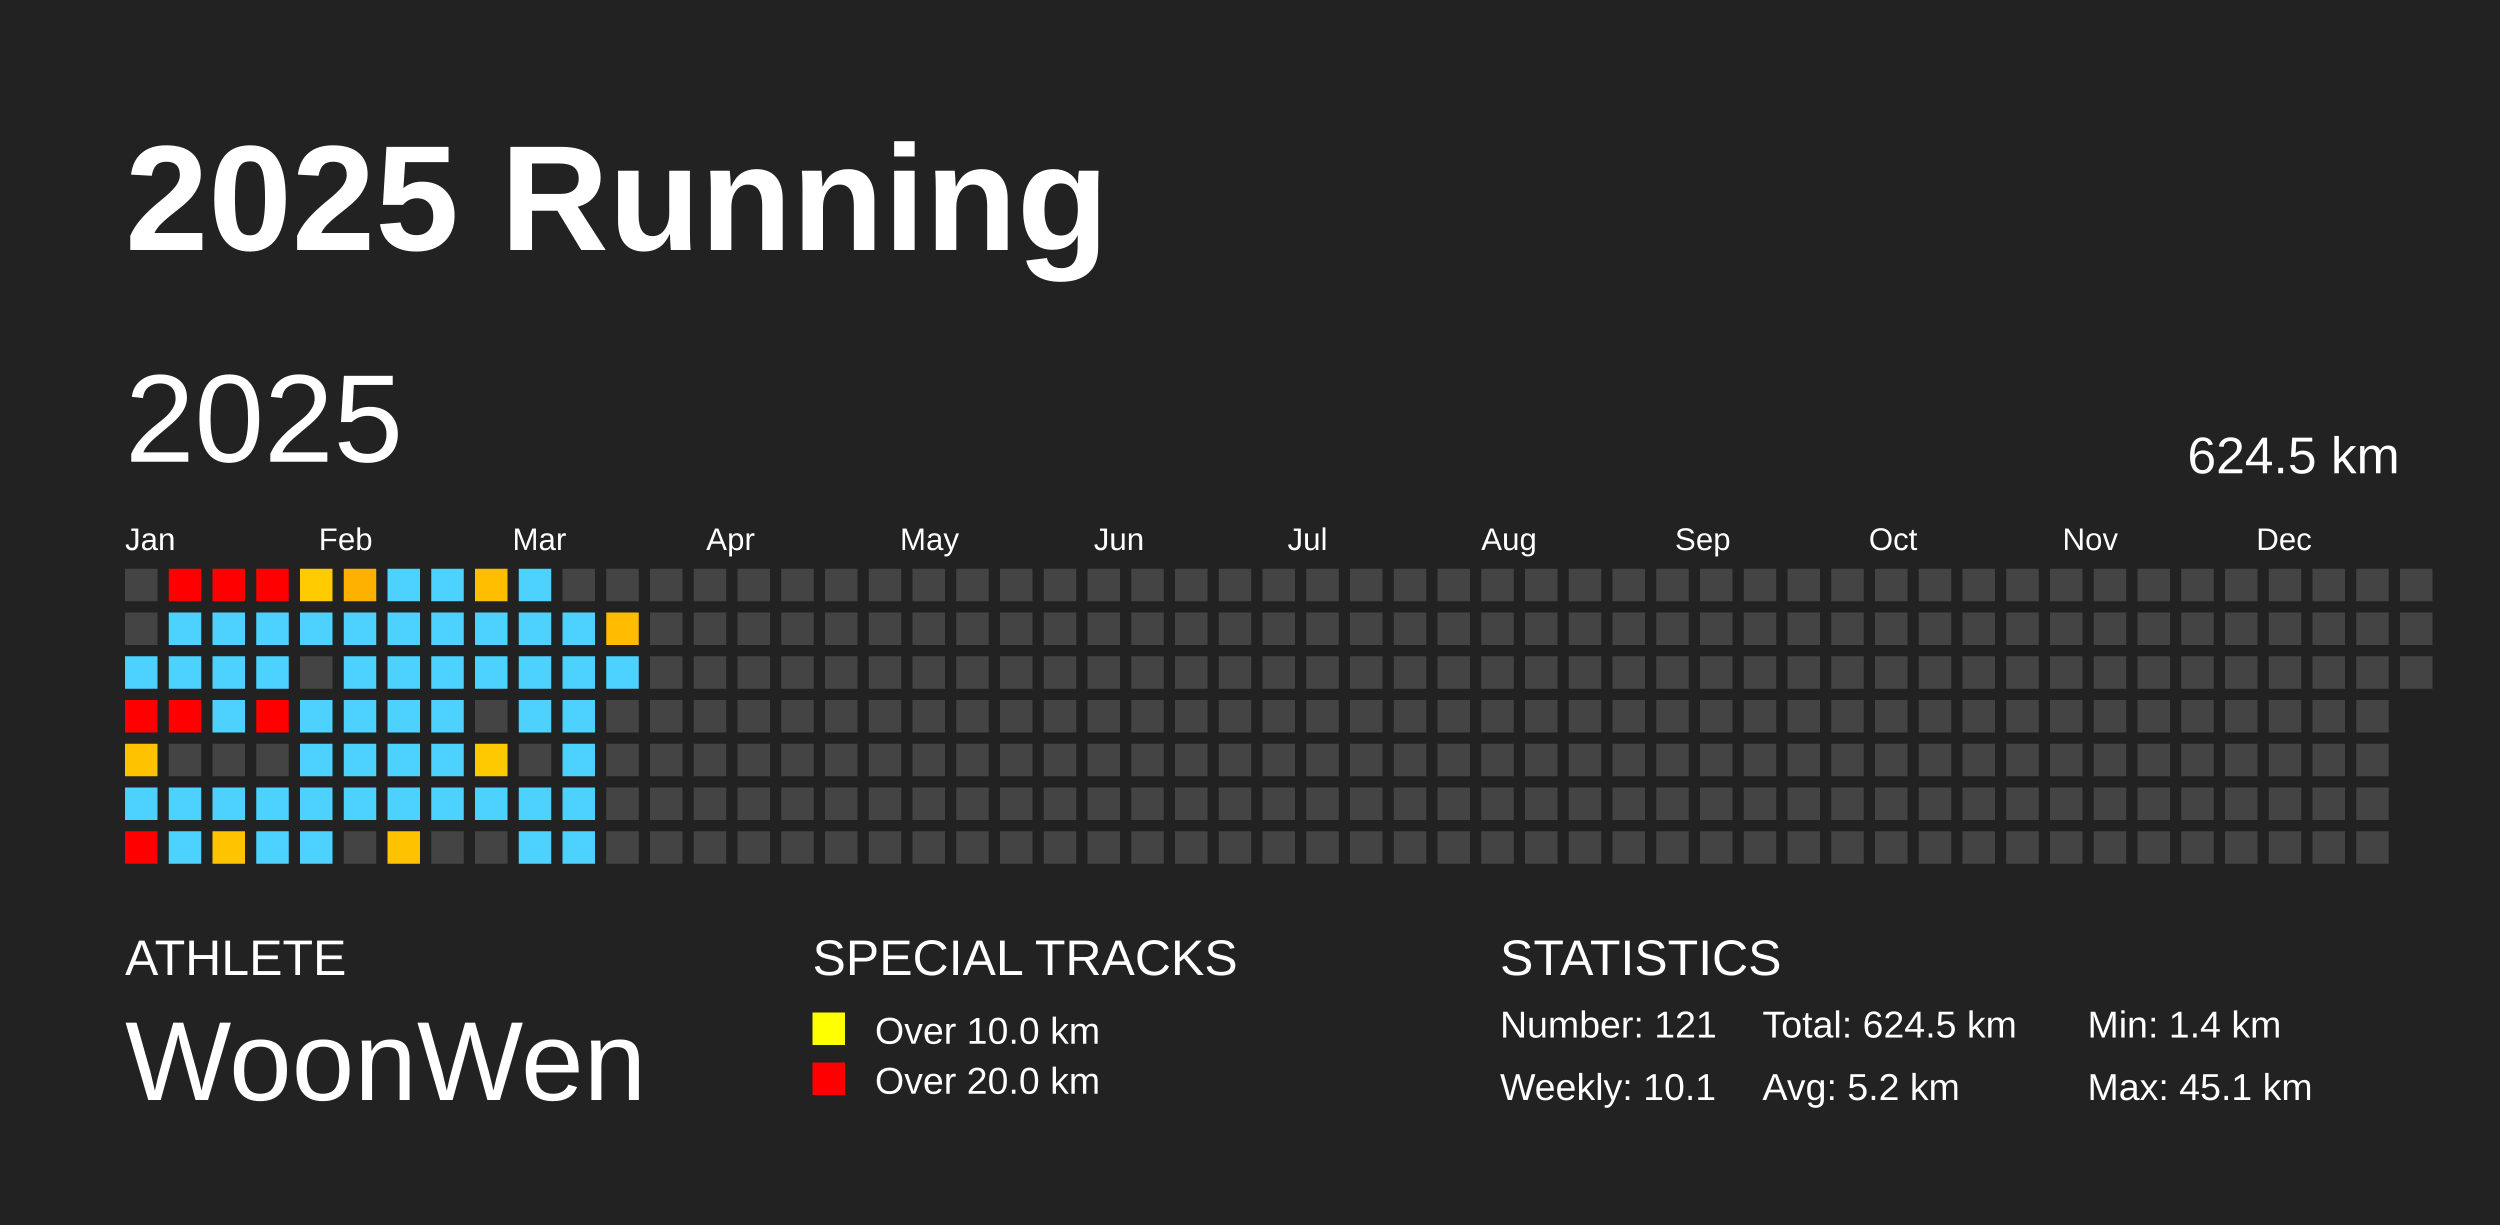
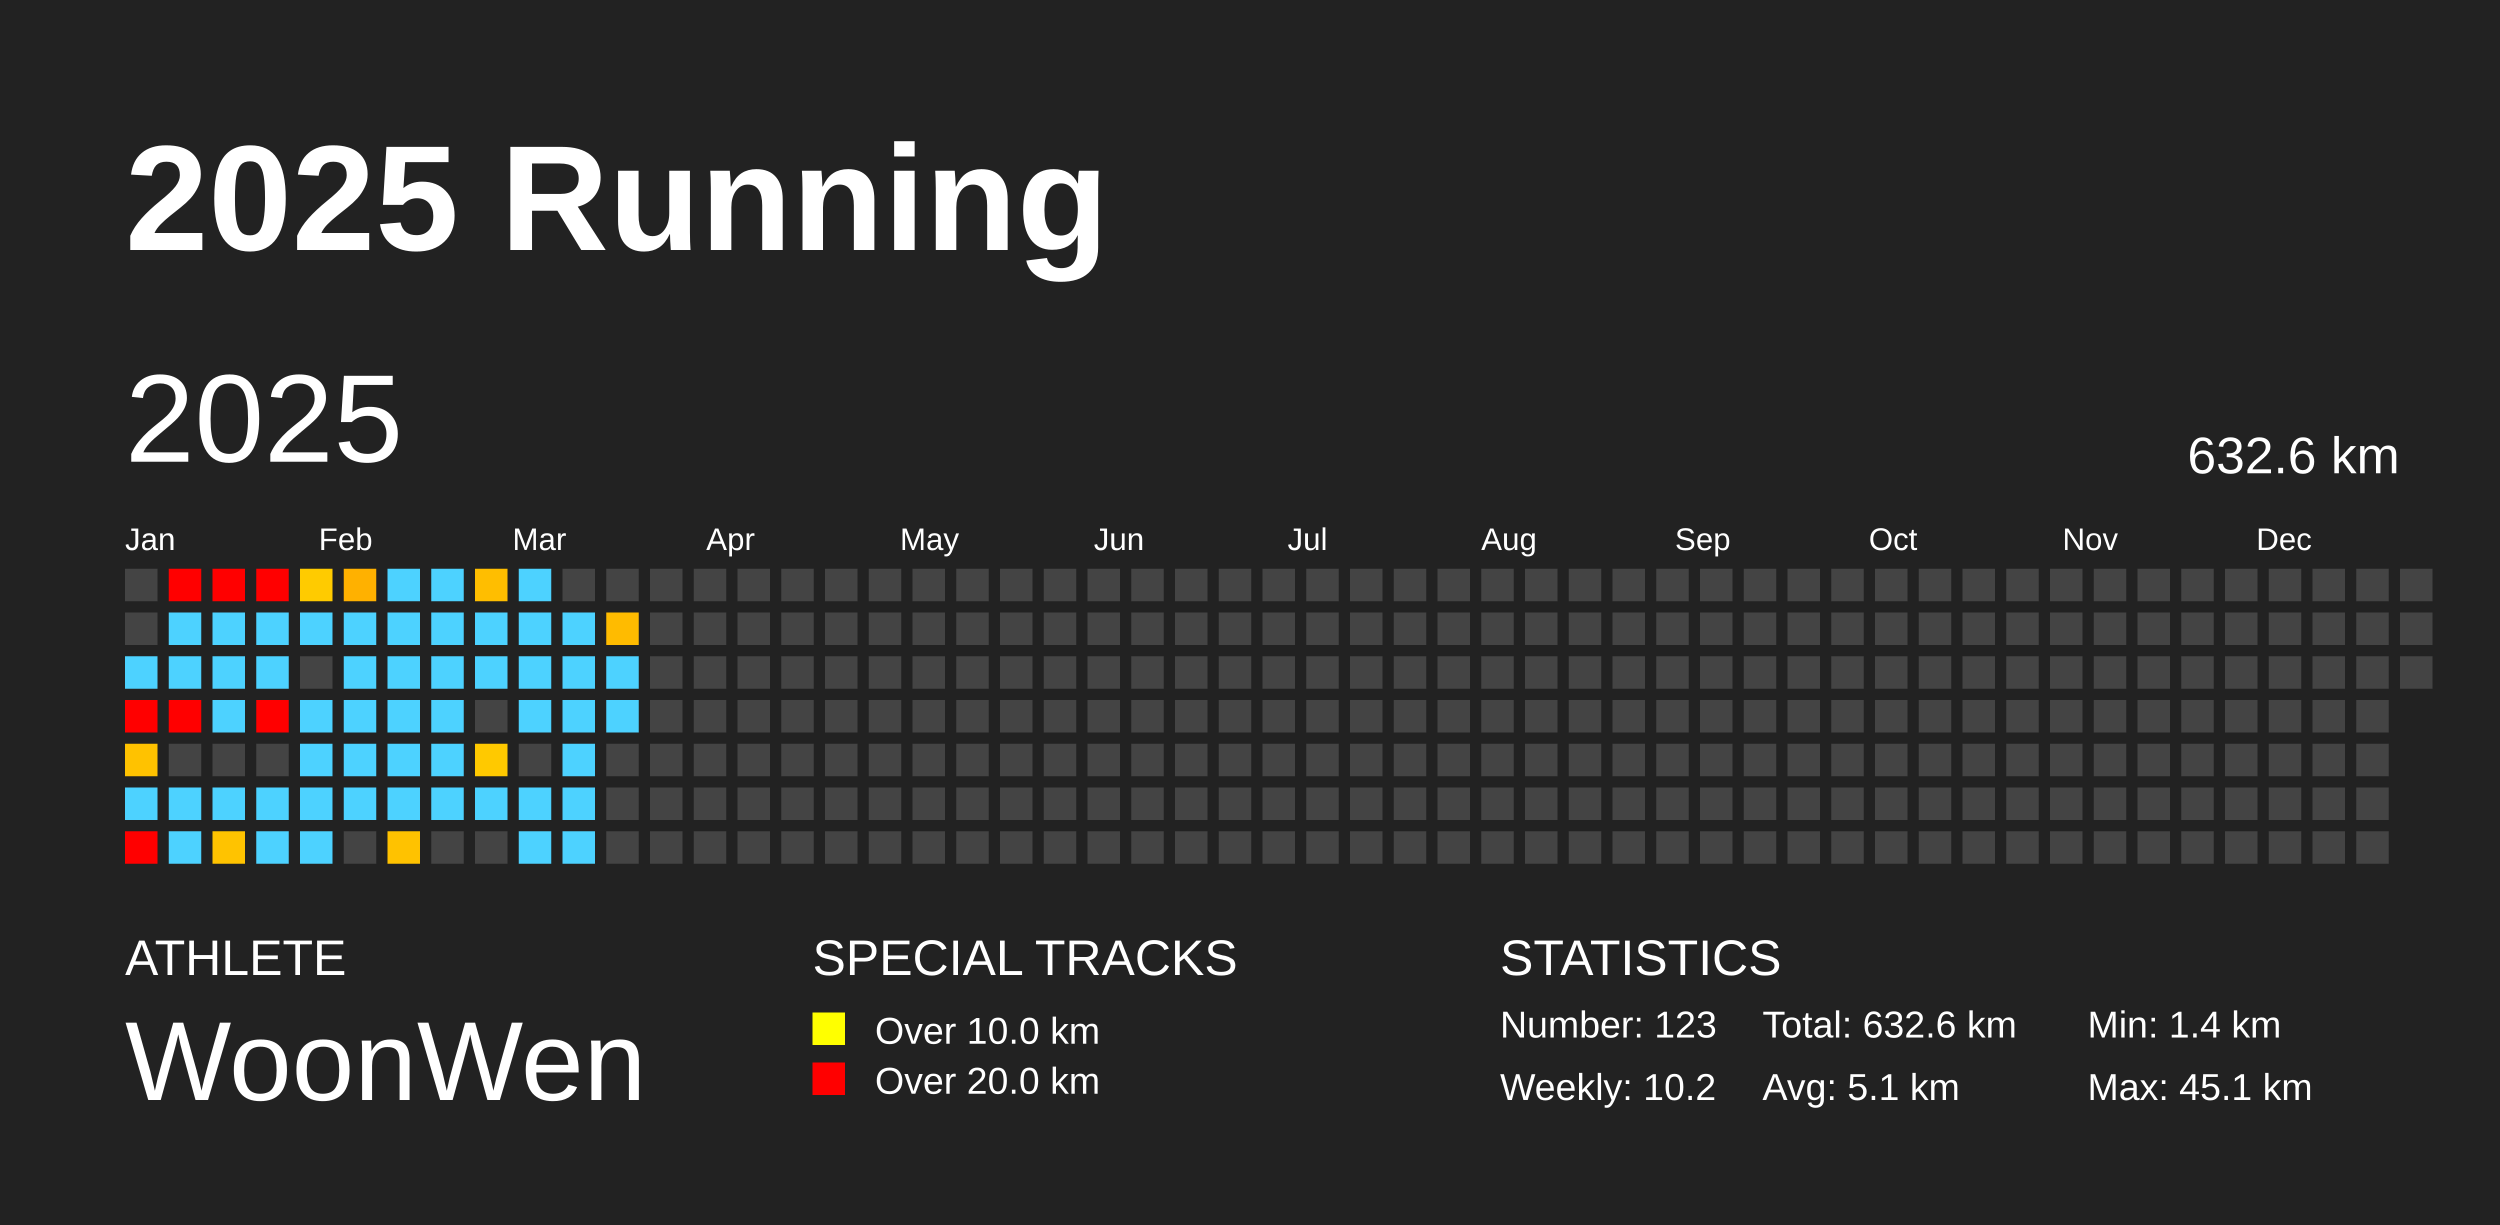
<svg xmlns="http://www.w3.org/2000/svg" baseProfile="full" height="98mm" version="1.1" viewBox="0,0,200,98" width="200mm">
  <defs />
  <rect fill="#222222" height="98" width="200" x="0" y="0" />
  <text fill="#FFFFFF" style="font-size:12px; font-family:Arial; font-weight:bold;" x="10" y="20">2025 Running</text>
  <text fill="#FFFFFF" style="font-size:4px; font-family:Arial" x="10" y="78">ATHLETE</text>
  <text fill="#FFFFFF" style="font-size:9px; font-family:Arial" x="10" y="88">WoonWen</text>
  <text fill="#FFFFFF" style="font-size:4px; font-family:Arial" x="65" y="78">SPECIAL TRACKS</text>
  <rect fill="yellow" height="2.6" width="2.6" x="65" y="81" />
  <text fill="#FFFFFF" style="font-size:3px; font-family:Arial" x="70" y="83.5">Over 10.0 km</text>
  <rect fill="red" height="2.6" width="2.6" x="65" y="85" />
  <text fill="#FFFFFF" style="font-size:3px; font-family:Arial" x="70" y="87.5">Over 20.0 km</text>
  <text fill="#FFFFFF" style="font-size:4px; font-family:Arial" x="120" y="78">STATISTICS</text>
-   <text fill="#FFFFFF" style="font-size:3px; font-family:Arial" x="120" y="83">Number: 121</text>
-   <text fill="#FFFFFF" style="font-size:3px; font-family:Arial" x="120" y="88">Weekly: 10.1</text>
-   <text fill="#FFFFFF" style="font-size:3px; font-family:Arial" x="141" y="83">Total: 624.5 km</text>
-   <text fill="#FFFFFF" style="font-size:3px; font-family:Arial" x="141" y="88">Avg: 5.2 km</text>
+   <text fill="#FFFFFF" style="font-size:3px; font-family:Arial" x="120" y="83">Number: 123</text>
+   <text fill="#FFFFFF" style="font-size:3px; font-family:Arial" x="120" y="88">Weekly: 10.2</text>
+   <text fill="#FFFFFF" style="font-size:3px; font-family:Arial" x="141" y="83">Total: 632.6 km</text>
+   <text fill="#FFFFFF" style="font-size:3px; font-family:Arial" x="141" y="88">Avg: 5.1 km</text>
  <text fill="#FFFFFF" style="font-size:3px; font-family:Arial" x="167" y="83">Min: 1.4 km</text>
  <text fill="#FFFFFF" style="font-size:3px; font-family:Arial" x="167" y="88">Max: 45.1 km</text>
  <text dominant-baseline="hanging" fill="#FFFFFF" style="font-size:10.0px; font-family:Arial;" x="10" y="30">2025</text>
-   <text dominant-baseline="hanging" fill="#FFFFFF" style="font-size:4.125px; font-family:Arial;" x="175" y="35">624.5 km</text>
+   <text dominant-baseline="hanging" fill="#FFFFFF" style="font-size:4.125px; font-family:Arial;" x="175" y="35">632.6 km</text>
  <text fill="#FFFFFF" style="font-size:2.5px; font-family:Arial" x="10.0" y="44">Jan</text>
  <text fill="#FFFFFF" style="font-size:2.5px; font-family:Arial" x="25.5" y="44">Feb</text>
  <text fill="#FFFFFF" style="font-size:2.5px; font-family:Arial" x="41.0" y="44">Mar</text>
  <text fill="#FFFFFF" style="font-size:2.5px; font-family:Arial" x="56.5" y="44">Apr</text>
  <text fill="#FFFFFF" style="font-size:2.5px; font-family:Arial" x="72.0" y="44">May</text>
  <text fill="#FFFFFF" style="font-size:2.5px; font-family:Arial" x="87.5" y="44">Jun</text>
  <text fill="#FFFFFF" style="font-size:2.5px; font-family:Arial" x="103.0" y="44">Jul</text>
  <text fill="#FFFFFF" style="font-size:2.5px; font-family:Arial" x="118.5" y="44">Aug</text>
  <text fill="#FFFFFF" style="font-size:2.5px; font-family:Arial" x="134.0" y="44">Sep</text>
  <text fill="#FFFFFF" style="font-size:2.5px; font-family:Arial" x="149.5" y="44">Oct</text>
  <text fill="#FFFFFF" style="font-size:2.5px; font-family:Arial" x="165.0" y="44">Nov</text>
  <text fill="#FFFFFF" style="font-size:2.5px; font-family:Arial" x="180.5" y="44">Dec</text>
  <rect fill="#444444" height="2.6" width="2.6" x="10.0" y="45.5" />
  <rect fill="#444444" height="2.6" width="2.6" x="10.0" y="49.0" />
  <rect fill="#4dd2ff" height="2.6" width="2.6" x="10.0" y="52.5" />
  <rect fill="red" height="2.6" width="2.6" x="10.0" y="56.0" />
  <rect fill="#ffc200" height="2.6" width="2.6" x="10.0" y="59.5" />
  <rect fill="#4dd2ff" height="2.6" width="2.6" x="10.0" y="63.0" />
  <rect fill="red" height="2.6" width="2.6" x="10.0" y="66.5" />
  <rect fill="red" height="2.6" width="2.6" x="13.5" y="45.5" />
  <rect fill="#4dd2ff" height="2.6" width="2.6" x="13.5" y="49.0" />
  <rect fill="#4dd2ff" height="2.6" width="2.6" x="13.5" y="52.5" />
  <rect fill="red" height="2.6" width="2.6" x="13.5" y="56.0" />
  <rect fill="#444444" height="2.6" width="2.6" x="13.5" y="59.5" />
  <rect fill="#4dd2ff" height="2.6" width="2.6" x="13.5" y="63.0" />
  <rect fill="#4dd2ff" height="2.6" width="2.6" x="13.5" y="66.5" />
  <rect fill="red" height="2.6" width="2.6" x="17.0" y="45.5" />
  <rect fill="#4dd2ff" height="2.6" width="2.6" x="17.0" y="49.0" />
  <rect fill="#4dd2ff" height="2.6" width="2.6" x="17.0" y="52.5" />
  <rect fill="#4dd2ff" height="2.6" width="2.6" x="17.0" y="56.0" />
  <rect fill="#444444" height="2.6" width="2.6" x="17.0" y="59.5" />
  <rect fill="#4dd2ff" height="2.6" width="2.6" x="17.0" y="63.0" />
  <rect fill="#ffc300" height="2.6" width="2.6" x="17.0" y="66.5" />
  <rect fill="red" height="2.6" width="2.6" x="20.5" y="45.5" />
  <rect fill="#4dd2ff" height="2.6" width="2.6" x="20.5" y="49.0" />
  <rect fill="#4dd2ff" height="2.6" width="2.6" x="20.5" y="52.5" />
  <rect fill="red" height="2.6" width="2.6" x="20.5" y="56.0" />
  <rect fill="#444444" height="2.6" width="2.6" x="20.5" y="59.5" />
  <rect fill="#4dd2ff" height="2.6" width="2.6" x="20.5" y="63.0" />
  <rect fill="#4dd2ff" height="2.6" width="2.6" x="20.5" y="66.5" />
  <rect fill="#ffcb00" height="2.6" width="2.6" x="24.0" y="45.5" />
  <rect fill="#4dd2ff" height="2.6" width="2.6" x="24.0" y="49.0" />
  <rect fill="#444444" height="2.6" width="2.6" x="24.0" y="52.5" />
  <rect fill="#4dd2ff" height="2.6" width="2.6" x="24.0" y="56.0" />
  <rect fill="#4dd2ff" height="2.6" width="2.6" x="24.0" y="59.5" />
  <rect fill="#4dd2ff" height="2.6" width="2.6" x="24.0" y="63.0" />
  <rect fill="#4dd2ff" height="2.6" width="2.6" x="24.0" y="66.5" />
  <rect fill="#ffb100" height="2.6" width="2.6" x="27.5" y="45.5" />
  <rect fill="#4dd2ff" height="2.6" width="2.6" x="27.5" y="49.0" />
  <rect fill="#4dd2ff" height="2.6" width="2.6" x="27.5" y="52.5" />
  <rect fill="#4dd2ff" height="2.6" width="2.6" x="27.5" y="56.0" />
  <rect fill="#4dd2ff" height="2.6" width="2.6" x="27.5" y="59.5" />
  <rect fill="#4dd2ff" height="2.6" width="2.6" x="27.5" y="63.0" />
  <rect fill="#444444" height="2.6" width="2.6" x="27.5" y="66.5" />
  <rect fill="#4dd2ff" height="2.6" width="2.6" x="31.0" y="45.5" />
  <rect fill="#4dd2ff" height="2.6" width="2.6" x="31.0" y="49.0" />
  <rect fill="#4dd2ff" height="2.6" width="2.6" x="31.0" y="52.5" />
  <rect fill="#4dd2ff" height="2.6" width="2.6" x="31.0" y="56.0" />
  <rect fill="#4dd2ff" height="2.6" width="2.6" x="31.0" y="59.5" />
  <rect fill="#4dd2ff" height="2.6" width="2.6" x="31.0" y="63.0" />
  <rect fill="#ffc200" height="2.6" width="2.6" x="31.0" y="66.5" />
  <rect fill="#4dd2ff" height="2.6" width="2.6" x="34.5" y="45.5" />
  <rect fill="#4dd2ff" height="2.6" width="2.6" x="34.5" y="49.0" />
  <rect fill="#4dd2ff" height="2.6" width="2.6" x="34.5" y="52.5" />
  <rect fill="#4dd2ff" height="2.6" width="2.6" x="34.5" y="56.0" />
  <rect fill="#4dd2ff" height="2.6" width="2.6" x="34.5" y="59.5" />
  <rect fill="#4dd2ff" height="2.6" width="2.6" x="34.5" y="63.0" />
  <rect fill="#444444" height="2.6" width="2.6" x="34.5" y="66.5" />
  <rect fill="#ffbe00" height="2.6" width="2.6" x="38.0" y="45.5" />
  <rect fill="#4dd2ff" height="2.6" width="2.6" x="38.0" y="49.0" />
  <rect fill="#4dd2ff" height="2.6" width="2.6" x="38.0" y="52.5" />
  <rect fill="#444444" height="2.6" width="2.6" x="38.0" y="56.0" />
  <rect fill="#ffc900" height="2.6" width="2.6" x="38.0" y="59.5" />
  <rect fill="#4dd2ff" height="2.6" width="2.6" x="38.0" y="63.0" />
  <rect fill="#444444" height="2.6" width="2.6" x="38.0" y="66.5" />
  <rect fill="#4dd2ff" height="2.6" width="2.6" x="41.5" y="45.5" />
  <rect fill="#4dd2ff" height="2.6" width="2.6" x="41.5" y="49.0" />
  <rect fill="#4dd2ff" height="2.6" width="2.6" x="41.5" y="52.5" />
  <rect fill="#4dd2ff" height="2.6" width="2.6" x="41.5" y="56.0" />
  <rect fill="#444444" height="2.6" width="2.6" x="41.5" y="59.5" />
  <rect fill="#4dd2ff" height="2.6" width="2.6" x="41.5" y="63.0" />
  <rect fill="#4dd2ff" height="2.6" width="2.6" x="41.5" y="66.5" />
  <rect fill="#444444" height="2.6" width="2.6" x="45.0" y="45.5" />
  <rect fill="#4dd2ff" height="2.6" width="2.6" x="45.0" y="49.0" />
  <rect fill="#4dd2ff" height="2.6" width="2.6" x="45.0" y="52.5" />
  <rect fill="#4dd2ff" height="2.6" width="2.6" x="45.0" y="56.0" />
  <rect fill="#4dd2ff" height="2.6" width="2.6" x="45.0" y="59.5" />
  <rect fill="#4dd2ff" height="2.6" width="2.6" x="45.0" y="63.0" />
  <rect fill="#4dd2ff" height="2.6" width="2.6" x="45.0" y="66.5" />
  <rect fill="#444444" height="2.6" width="2.6" x="48.5" y="45.5" />
  <rect fill="#ffbb00" height="2.6" width="2.6" x="48.5" y="49.0" />
  <rect fill="#4dd2ff" height="2.6" width="2.6" x="48.5" y="52.5" />
-   <rect fill="#444444" height="2.6" width="2.6" x="48.5" y="56.0" />
+   <rect fill="#4dd2ff" height="2.6" width="2.6" x="48.5" y="56.0" />
  <rect fill="#444444" height="2.6" width="2.6" x="48.5" y="59.5" />
  <rect fill="#444444" height="2.6" width="2.6" x="48.5" y="63.0" />
  <rect fill="#444444" height="2.6" width="2.6" x="48.5" y="66.5" />
  <rect fill="#444444" height="2.6" width="2.6" x="52.0" y="45.5" />
  <rect fill="#444444" height="2.6" width="2.6" x="52.0" y="49.0" />
  <rect fill="#444444" height="2.6" width="2.6" x="52.0" y="52.5" />
  <rect fill="#444444" height="2.6" width="2.6" x="52.0" y="56.0" />
  <rect fill="#444444" height="2.6" width="2.6" x="52.0" y="59.5" />
  <rect fill="#444444" height="2.6" width="2.6" x="52.0" y="63.0" />
  <rect fill="#444444" height="2.6" width="2.6" x="52.0" y="66.5" />
  <rect fill="#444444" height="2.6" width="2.6" x="55.5" y="45.5" />
  <rect fill="#444444" height="2.6" width="2.6" x="55.5" y="49.0" />
  <rect fill="#444444" height="2.6" width="2.6" x="55.5" y="52.5" />
  <rect fill="#444444" height="2.6" width="2.6" x="55.5" y="56.0" />
  <rect fill="#444444" height="2.6" width="2.6" x="55.5" y="59.5" />
  <rect fill="#444444" height="2.6" width="2.6" x="55.5" y="63.0" />
  <rect fill="#444444" height="2.6" width="2.6" x="55.5" y="66.5" />
  <rect fill="#444444" height="2.6" width="2.6" x="59.0" y="45.5" />
  <rect fill="#444444" height="2.6" width="2.6" x="59.0" y="49.0" />
  <rect fill="#444444" height="2.6" width="2.6" x="59.0" y="52.5" />
  <rect fill="#444444" height="2.6" width="2.6" x="59.0" y="56.0" />
  <rect fill="#444444" height="2.6" width="2.6" x="59.0" y="59.5" />
  <rect fill="#444444" height="2.6" width="2.6" x="59.0" y="63.0" />
  <rect fill="#444444" height="2.6" width="2.6" x="59.0" y="66.5" />
  <rect fill="#444444" height="2.6" width="2.6" x="62.5" y="45.5" />
  <rect fill="#444444" height="2.6" width="2.6" x="62.5" y="49.0" />
  <rect fill="#444444" height="2.6" width="2.6" x="62.5" y="52.5" />
  <rect fill="#444444" height="2.6" width="2.6" x="62.5" y="56.0" />
  <rect fill="#444444" height="2.6" width="2.6" x="62.5" y="59.5" />
  <rect fill="#444444" height="2.6" width="2.6" x="62.5" y="63.0" />
  <rect fill="#444444" height="2.6" width="2.6" x="62.5" y="66.5" />
  <rect fill="#444444" height="2.6" width="2.6" x="66.0" y="45.5" />
  <rect fill="#444444" height="2.6" width="2.6" x="66.0" y="49.0" />
  <rect fill="#444444" height="2.6" width="2.6" x="66.0" y="52.5" />
  <rect fill="#444444" height="2.6" width="2.6" x="66.0" y="56.0" />
  <rect fill="#444444" height="2.6" width="2.6" x="66.0" y="59.5" />
  <rect fill="#444444" height="2.6" width="2.6" x="66.0" y="63.0" />
  <rect fill="#444444" height="2.6" width="2.6" x="66.0" y="66.5" />
  <rect fill="#444444" height="2.6" width="2.6" x="69.5" y="45.5" />
  <rect fill="#444444" height="2.6" width="2.6" x="69.5" y="49.0" />
  <rect fill="#444444" height="2.6" width="2.6" x="69.5" y="52.5" />
  <rect fill="#444444" height="2.6" width="2.6" x="69.5" y="56.0" />
  <rect fill="#444444" height="2.6" width="2.6" x="69.5" y="59.5" />
  <rect fill="#444444" height="2.6" width="2.6" x="69.5" y="63.0" />
  <rect fill="#444444" height="2.6" width="2.6" x="69.5" y="66.5" />
  <rect fill="#444444" height="2.6" width="2.6" x="73.0" y="45.5" />
  <rect fill="#444444" height="2.6" width="2.6" x="73.0" y="49.0" />
  <rect fill="#444444" height="2.6" width="2.6" x="73.0" y="52.5" />
  <rect fill="#444444" height="2.6" width="2.6" x="73.0" y="56.0" />
  <rect fill="#444444" height="2.6" width="2.6" x="73.0" y="59.5" />
  <rect fill="#444444" height="2.6" width="2.6" x="73.0" y="63.0" />
  <rect fill="#444444" height="2.6" width="2.6" x="73.0" y="66.5" />
  <rect fill="#444444" height="2.6" width="2.6" x="76.5" y="45.5" />
  <rect fill="#444444" height="2.6" width="2.6" x="76.5" y="49.0" />
  <rect fill="#444444" height="2.6" width="2.6" x="76.5" y="52.5" />
  <rect fill="#444444" height="2.6" width="2.6" x="76.5" y="56.0" />
  <rect fill="#444444" height="2.6" width="2.6" x="76.5" y="59.5" />
  <rect fill="#444444" height="2.6" width="2.6" x="76.5" y="63.0" />
  <rect fill="#444444" height="2.6" width="2.6" x="76.5" y="66.5" />
  <rect fill="#444444" height="2.6" width="2.6" x="80.0" y="45.5" />
  <rect fill="#444444" height="2.6" width="2.6" x="80.0" y="49.0" />
  <rect fill="#444444" height="2.6" width="2.6" x="80.0" y="52.5" />
  <rect fill="#444444" height="2.6" width="2.6" x="80.0" y="56.0" />
  <rect fill="#444444" height="2.6" width="2.6" x="80.0" y="59.5" />
  <rect fill="#444444" height="2.6" width="2.6" x="80.0" y="63.0" />
  <rect fill="#444444" height="2.6" width="2.6" x="80.0" y="66.5" />
  <rect fill="#444444" height="2.6" width="2.6" x="83.5" y="45.5" />
  <rect fill="#444444" height="2.6" width="2.6" x="83.5" y="49.0" />
  <rect fill="#444444" height="2.6" width="2.6" x="83.5" y="52.5" />
  <rect fill="#444444" height="2.6" width="2.6" x="83.5" y="56.0" />
  <rect fill="#444444" height="2.6" width="2.6" x="83.5" y="59.5" />
  <rect fill="#444444" height="2.6" width="2.6" x="83.5" y="63.0" />
  <rect fill="#444444" height="2.6" width="2.6" x="83.5" y="66.5" />
  <rect fill="#444444" height="2.6" width="2.6" x="87.0" y="45.5" />
  <rect fill="#444444" height="2.6" width="2.6" x="87.0" y="49.0" />
  <rect fill="#444444" height="2.6" width="2.6" x="87.0" y="52.5" />
  <rect fill="#444444" height="2.6" width="2.6" x="87.0" y="56.0" />
  <rect fill="#444444" height="2.6" width="2.6" x="87.0" y="59.5" />
  <rect fill="#444444" height="2.6" width="2.6" x="87.0" y="63.0" />
  <rect fill="#444444" height="2.6" width="2.6" x="87.0" y="66.5" />
  <rect fill="#444444" height="2.6" width="2.6" x="90.5" y="45.5" />
  <rect fill="#444444" height="2.6" width="2.6" x="90.5" y="49.0" />
  <rect fill="#444444" height="2.6" width="2.6" x="90.5" y="52.5" />
  <rect fill="#444444" height="2.6" width="2.6" x="90.5" y="56.0" />
  <rect fill="#444444" height="2.6" width="2.6" x="90.5" y="59.5" />
  <rect fill="#444444" height="2.6" width="2.6" x="90.5" y="63.0" />
  <rect fill="#444444" height="2.6" width="2.6" x="90.5" y="66.5" />
  <rect fill="#444444" height="2.6" width="2.6" x="94.0" y="45.5" />
  <rect fill="#444444" height="2.6" width="2.6" x="94.0" y="49.0" />
  <rect fill="#444444" height="2.6" width="2.6" x="94.0" y="52.5" />
  <rect fill="#444444" height="2.6" width="2.6" x="94.0" y="56.0" />
  <rect fill="#444444" height="2.6" width="2.6" x="94.0" y="59.5" />
  <rect fill="#444444" height="2.6" width="2.6" x="94.0" y="63.0" />
  <rect fill="#444444" height="2.6" width="2.6" x="94.0" y="66.5" />
  <rect fill="#444444" height="2.6" width="2.6" x="97.5" y="45.5" />
  <rect fill="#444444" height="2.6" width="2.6" x="97.5" y="49.0" />
  <rect fill="#444444" height="2.6" width="2.6" x="97.5" y="52.5" />
  <rect fill="#444444" height="2.6" width="2.6" x="97.5" y="56.0" />
  <rect fill="#444444" height="2.6" width="2.6" x="97.5" y="59.5" />
  <rect fill="#444444" height="2.6" width="2.6" x="97.5" y="63.0" />
  <rect fill="#444444" height="2.6" width="2.6" x="97.5" y="66.5" />
  <rect fill="#444444" height="2.6" width="2.6" x="101.0" y="45.5" />
  <rect fill="#444444" height="2.6" width="2.6" x="101.0" y="49.0" />
  <rect fill="#444444" height="2.6" width="2.6" x="101.0" y="52.5" />
  <rect fill="#444444" height="2.6" width="2.6" x="101.0" y="56.0" />
  <rect fill="#444444" height="2.6" width="2.6" x="101.0" y="59.5" />
  <rect fill="#444444" height="2.6" width="2.6" x="101.0" y="63.0" />
  <rect fill="#444444" height="2.6" width="2.6" x="101.0" y="66.5" />
  <rect fill="#444444" height="2.6" width="2.6" x="104.5" y="45.5" />
  <rect fill="#444444" height="2.6" width="2.6" x="104.5" y="49.0" />
  <rect fill="#444444" height="2.6" width="2.6" x="104.5" y="52.5" />
  <rect fill="#444444" height="2.6" width="2.6" x="104.5" y="56.0" />
  <rect fill="#444444" height="2.6" width="2.6" x="104.5" y="59.5" />
  <rect fill="#444444" height="2.6" width="2.6" x="104.5" y="63.0" />
  <rect fill="#444444" height="2.6" width="2.6" x="104.5" y="66.5" />
  <rect fill="#444444" height="2.6" width="2.6" x="108.0" y="45.5" />
  <rect fill="#444444" height="2.6" width="2.6" x="108.0" y="49.0" />
  <rect fill="#444444" height="2.6" width="2.6" x="108.0" y="52.5" />
  <rect fill="#444444" height="2.6" width="2.6" x="108.0" y="56.0" />
  <rect fill="#444444" height="2.6" width="2.6" x="108.0" y="59.5" />
  <rect fill="#444444" height="2.6" width="2.6" x="108.0" y="63.0" />
  <rect fill="#444444" height="2.6" width="2.6" x="108.0" y="66.5" />
  <rect fill="#444444" height="2.6" width="2.6" x="111.5" y="45.5" />
  <rect fill="#444444" height="2.6" width="2.6" x="111.5" y="49.0" />
  <rect fill="#444444" height="2.6" width="2.6" x="111.5" y="52.5" />
  <rect fill="#444444" height="2.6" width="2.6" x="111.5" y="56.0" />
  <rect fill="#444444" height="2.6" width="2.6" x="111.5" y="59.5" />
  <rect fill="#444444" height="2.6" width="2.6" x="111.5" y="63.0" />
  <rect fill="#444444" height="2.6" width="2.6" x="111.5" y="66.5" />
  <rect fill="#444444" height="2.6" width="2.6" x="115.0" y="45.5" />
  <rect fill="#444444" height="2.6" width="2.6" x="115.0" y="49.0" />
  <rect fill="#444444" height="2.6" width="2.6" x="115.0" y="52.5" />
  <rect fill="#444444" height="2.6" width="2.6" x="115.0" y="56.0" />
  <rect fill="#444444" height="2.6" width="2.6" x="115.0" y="59.5" />
  <rect fill="#444444" height="2.6" width="2.6" x="115.0" y="63.0" />
  <rect fill="#444444" height="2.6" width="2.6" x="115.0" y="66.5" />
  <rect fill="#444444" height="2.6" width="2.6" x="118.5" y="45.5" />
  <rect fill="#444444" height="2.6" width="2.6" x="118.5" y="49.0" />
  <rect fill="#444444" height="2.6" width="2.6" x="118.5" y="52.5" />
  <rect fill="#444444" height="2.6" width="2.6" x="118.5" y="56.0" />
  <rect fill="#444444" height="2.6" width="2.6" x="118.5" y="59.5" />
  <rect fill="#444444" height="2.6" width="2.6" x="118.5" y="63.0" />
  <rect fill="#444444" height="2.6" width="2.6" x="118.5" y="66.5" />
  <rect fill="#444444" height="2.6" width="2.6" x="122.0" y="45.5" />
  <rect fill="#444444" height="2.6" width="2.6" x="122.0" y="49.0" />
  <rect fill="#444444" height="2.6" width="2.6" x="122.0" y="52.5" />
  <rect fill="#444444" height="2.6" width="2.6" x="122.0" y="56.0" />
  <rect fill="#444444" height="2.6" width="2.6" x="122.0" y="59.5" />
  <rect fill="#444444" height="2.6" width="2.6" x="122.0" y="63.0" />
  <rect fill="#444444" height="2.6" width="2.6" x="122.0" y="66.5" />
  <rect fill="#444444" height="2.6" width="2.6" x="125.5" y="45.5" />
  <rect fill="#444444" height="2.6" width="2.6" x="125.5" y="49.0" />
  <rect fill="#444444" height="2.6" width="2.6" x="125.5" y="52.5" />
  <rect fill="#444444" height="2.6" width="2.6" x="125.5" y="56.0" />
  <rect fill="#444444" height="2.6" width="2.6" x="125.5" y="59.5" />
  <rect fill="#444444" height="2.6" width="2.6" x="125.5" y="63.0" />
  <rect fill="#444444" height="2.6" width="2.6" x="125.5" y="66.5" />
  <rect fill="#444444" height="2.6" width="2.6" x="129.0" y="45.5" />
  <rect fill="#444444" height="2.6" width="2.6" x="129.0" y="49.0" />
  <rect fill="#444444" height="2.6" width="2.6" x="129.0" y="52.5" />
  <rect fill="#444444" height="2.6" width="2.6" x="129.0" y="56.0" />
  <rect fill="#444444" height="2.6" width="2.6" x="129.0" y="59.5" />
  <rect fill="#444444" height="2.6" width="2.6" x="129.0" y="63.0" />
  <rect fill="#444444" height="2.6" width="2.6" x="129.0" y="66.5" />
  <rect fill="#444444" height="2.6" width="2.6" x="132.5" y="45.5" />
  <rect fill="#444444" height="2.6" width="2.6" x="132.5" y="49.0" />
  <rect fill="#444444" height="2.6" width="2.6" x="132.5" y="52.5" />
  <rect fill="#444444" height="2.6" width="2.6" x="132.5" y="56.0" />
  <rect fill="#444444" height="2.6" width="2.6" x="132.5" y="59.5" />
  <rect fill="#444444" height="2.6" width="2.6" x="132.5" y="63.0" />
  <rect fill="#444444" height="2.6" width="2.6" x="132.5" y="66.5" />
  <rect fill="#444444" height="2.6" width="2.6" x="136.0" y="45.5" />
  <rect fill="#444444" height="2.6" width="2.6" x="136.0" y="49.0" />
  <rect fill="#444444" height="2.6" width="2.6" x="136.0" y="52.5" />
  <rect fill="#444444" height="2.6" width="2.6" x="136.0" y="56.0" />
  <rect fill="#444444" height="2.6" width="2.6" x="136.0" y="59.5" />
  <rect fill="#444444" height="2.6" width="2.6" x="136.0" y="63.0" />
  <rect fill="#444444" height="2.6" width="2.6" x="136.0" y="66.5" />
  <rect fill="#444444" height="2.6" width="2.6" x="139.5" y="45.5" />
  <rect fill="#444444" height="2.6" width="2.6" x="139.5" y="49.0" />
  <rect fill="#444444" height="2.6" width="2.6" x="139.5" y="52.5" />
  <rect fill="#444444" height="2.6" width="2.6" x="139.5" y="56.0" />
  <rect fill="#444444" height="2.6" width="2.6" x="139.5" y="59.5" />
  <rect fill="#444444" height="2.6" width="2.6" x="139.5" y="63.0" />
  <rect fill="#444444" height="2.6" width="2.6" x="139.5" y="66.5" />
  <rect fill="#444444" height="2.6" width="2.6" x="143.0" y="45.5" />
  <rect fill="#444444" height="2.6" width="2.6" x="143.0" y="49.0" />
  <rect fill="#444444" height="2.6" width="2.6" x="143.0" y="52.5" />
  <rect fill="#444444" height="2.6" width="2.6" x="143.0" y="56.0" />
  <rect fill="#444444" height="2.6" width="2.6" x="143.0" y="59.5" />
  <rect fill="#444444" height="2.6" width="2.6" x="143.0" y="63.0" />
  <rect fill="#444444" height="2.6" width="2.6" x="143.0" y="66.5" />
  <rect fill="#444444" height="2.6" width="2.6" x="146.5" y="45.5" />
  <rect fill="#444444" height="2.6" width="2.6" x="146.5" y="49.0" />
  <rect fill="#444444" height="2.6" width="2.6" x="146.5" y="52.5" />
  <rect fill="#444444" height="2.6" width="2.6" x="146.5" y="56.0" />
  <rect fill="#444444" height="2.6" width="2.6" x="146.5" y="59.5" />
  <rect fill="#444444" height="2.6" width="2.6" x="146.5" y="63.0" />
  <rect fill="#444444" height="2.6" width="2.6" x="146.5" y="66.5" />
  <rect fill="#444444" height="2.6" width="2.6" x="150.0" y="45.5" />
  <rect fill="#444444" height="2.6" width="2.6" x="150.0" y="49.0" />
  <rect fill="#444444" height="2.6" width="2.6" x="150.0" y="52.5" />
  <rect fill="#444444" height="2.6" width="2.6" x="150.0" y="56.0" />
  <rect fill="#444444" height="2.6" width="2.6" x="150.0" y="59.5" />
  <rect fill="#444444" height="2.6" width="2.6" x="150.0" y="63.0" />
  <rect fill="#444444" height="2.6" width="2.6" x="150.0" y="66.5" />
  <rect fill="#444444" height="2.6" width="2.6" x="153.5" y="45.5" />
  <rect fill="#444444" height="2.6" width="2.6" x="153.5" y="49.0" />
  <rect fill="#444444" height="2.6" width="2.6" x="153.5" y="52.5" />
  <rect fill="#444444" height="2.6" width="2.6" x="153.5" y="56.0" />
  <rect fill="#444444" height="2.6" width="2.6" x="153.5" y="59.5" />
  <rect fill="#444444" height="2.6" width="2.6" x="153.5" y="63.0" />
  <rect fill="#444444" height="2.6" width="2.6" x="153.5" y="66.5" />
  <rect fill="#444444" height="2.6" width="2.6" x="157.0" y="45.5" />
  <rect fill="#444444" height="2.6" width="2.6" x="157.0" y="49.0" />
  <rect fill="#444444" height="2.6" width="2.6" x="157.0" y="52.5" />
  <rect fill="#444444" height="2.6" width="2.6" x="157.0" y="56.0" />
  <rect fill="#444444" height="2.6" width="2.6" x="157.0" y="59.5" />
  <rect fill="#444444" height="2.6" width="2.6" x="157.0" y="63.0" />
  <rect fill="#444444" height="2.6" width="2.6" x="157.0" y="66.5" />
  <rect fill="#444444" height="2.6" width="2.6" x="160.5" y="45.5" />
  <rect fill="#444444" height="2.6" width="2.6" x="160.5" y="49.0" />
  <rect fill="#444444" height="2.6" width="2.6" x="160.5" y="52.5" />
  <rect fill="#444444" height="2.6" width="2.6" x="160.5" y="56.0" />
  <rect fill="#444444" height="2.6" width="2.6" x="160.5" y="59.5" />
  <rect fill="#444444" height="2.6" width="2.6" x="160.5" y="63.0" />
  <rect fill="#444444" height="2.6" width="2.6" x="160.5" y="66.5" />
  <rect fill="#444444" height="2.6" width="2.6" x="164.0" y="45.5" />
  <rect fill="#444444" height="2.6" width="2.6" x="164.0" y="49.0" />
  <rect fill="#444444" height="2.6" width="2.6" x="164.0" y="52.5" />
  <rect fill="#444444" height="2.6" width="2.6" x="164.0" y="56.0" />
  <rect fill="#444444" height="2.6" width="2.6" x="164.0" y="59.5" />
  <rect fill="#444444" height="2.6" width="2.6" x="164.0" y="63.0" />
  <rect fill="#444444" height="2.6" width="2.6" x="164.0" y="66.5" />
  <rect fill="#444444" height="2.6" width="2.6" x="167.5" y="45.5" />
  <rect fill="#444444" height="2.6" width="2.6" x="167.5" y="49.0" />
  <rect fill="#444444" height="2.6" width="2.6" x="167.5" y="52.5" />
  <rect fill="#444444" height="2.6" width="2.6" x="167.5" y="56.0" />
  <rect fill="#444444" height="2.6" width="2.6" x="167.5" y="59.5" />
  <rect fill="#444444" height="2.6" width="2.6" x="167.5" y="63.0" />
  <rect fill="#444444" height="2.6" width="2.6" x="167.5" y="66.5" />
  <rect fill="#444444" height="2.6" width="2.6" x="171.0" y="45.5" />
  <rect fill="#444444" height="2.6" width="2.6" x="171.0" y="49.0" />
  <rect fill="#444444" height="2.6" width="2.6" x="171.0" y="52.5" />
  <rect fill="#444444" height="2.6" width="2.6" x="171.0" y="56.0" />
  <rect fill="#444444" height="2.6" width="2.6" x="171.0" y="59.5" />
  <rect fill="#444444" height="2.6" width="2.6" x="171.0" y="63.0" />
  <rect fill="#444444" height="2.6" width="2.6" x="171.0" y="66.5" />
  <rect fill="#444444" height="2.6" width="2.6" x="174.5" y="45.5" />
  <rect fill="#444444" height="2.6" width="2.6" x="174.5" y="49.0" />
  <rect fill="#444444" height="2.6" width="2.6" x="174.5" y="52.5" />
  <rect fill="#444444" height="2.6" width="2.6" x="174.5" y="56.0" />
  <rect fill="#444444" height="2.6" width="2.6" x="174.5" y="59.5" />
  <rect fill="#444444" height="2.6" width="2.6" x="174.5" y="63.0" />
  <rect fill="#444444" height="2.6" width="2.6" x="174.5" y="66.5" />
  <rect fill="#444444" height="2.6" width="2.6" x="178.0" y="45.5" />
  <rect fill="#444444" height="2.6" width="2.6" x="178.0" y="49.0" />
  <rect fill="#444444" height="2.6" width="2.6" x="178.0" y="52.5" />
  <rect fill="#444444" height="2.6" width="2.6" x="178.0" y="56.0" />
  <rect fill="#444444" height="2.6" width="2.6" x="178.0" y="59.5" />
  <rect fill="#444444" height="2.6" width="2.6" x="178.0" y="63.0" />
  <rect fill="#444444" height="2.6" width="2.6" x="178.0" y="66.5" />
  <rect fill="#444444" height="2.6" width="2.6" x="181.5" y="45.5" />
  <rect fill="#444444" height="2.6" width="2.6" x="181.5" y="49.0" />
  <rect fill="#444444" height="2.6" width="2.6" x="181.5" y="52.5" />
  <rect fill="#444444" height="2.6" width="2.6" x="181.5" y="56.0" />
  <rect fill="#444444" height="2.6" width="2.6" x="181.5" y="59.5" />
  <rect fill="#444444" height="2.6" width="2.6" x="181.5" y="63.0" />
  <rect fill="#444444" height="2.6" width="2.6" x="181.5" y="66.5" />
  <rect fill="#444444" height="2.6" width="2.6" x="185.0" y="45.5" />
  <rect fill="#444444" height="2.6" width="2.6" x="185.0" y="49.0" />
  <rect fill="#444444" height="2.6" width="2.6" x="185.0" y="52.5" />
  <rect fill="#444444" height="2.6" width="2.6" x="185.0" y="56.0" />
  <rect fill="#444444" height="2.6" width="2.6" x="185.0" y="59.5" />
  <rect fill="#444444" height="2.6" width="2.6" x="185.0" y="63.0" />
  <rect fill="#444444" height="2.6" width="2.6" x="185.0" y="66.5" />
  <rect fill="#444444" height="2.6" width="2.6" x="188.5" y="45.5" />
  <rect fill="#444444" height="2.6" width="2.6" x="188.5" y="49.0" />
  <rect fill="#444444" height="2.6" width="2.6" x="188.5" y="52.5" />
  <rect fill="#444444" height="2.6" width="2.6" x="188.5" y="56.0" />
  <rect fill="#444444" height="2.6" width="2.6" x="188.5" y="59.5" />
  <rect fill="#444444" height="2.6" width="2.6" x="188.5" y="63.0" />
  <rect fill="#444444" height="2.6" width="2.6" x="188.5" y="66.5" />
  <rect fill="#444444" height="2.6" width="2.6" x="192.0" y="45.5" />
  <rect fill="#444444" height="2.6" width="2.6" x="192.0" y="49.0" />
  <rect fill="#444444" height="2.6" width="2.6" x="192.0" y="52.5" />
</svg>
